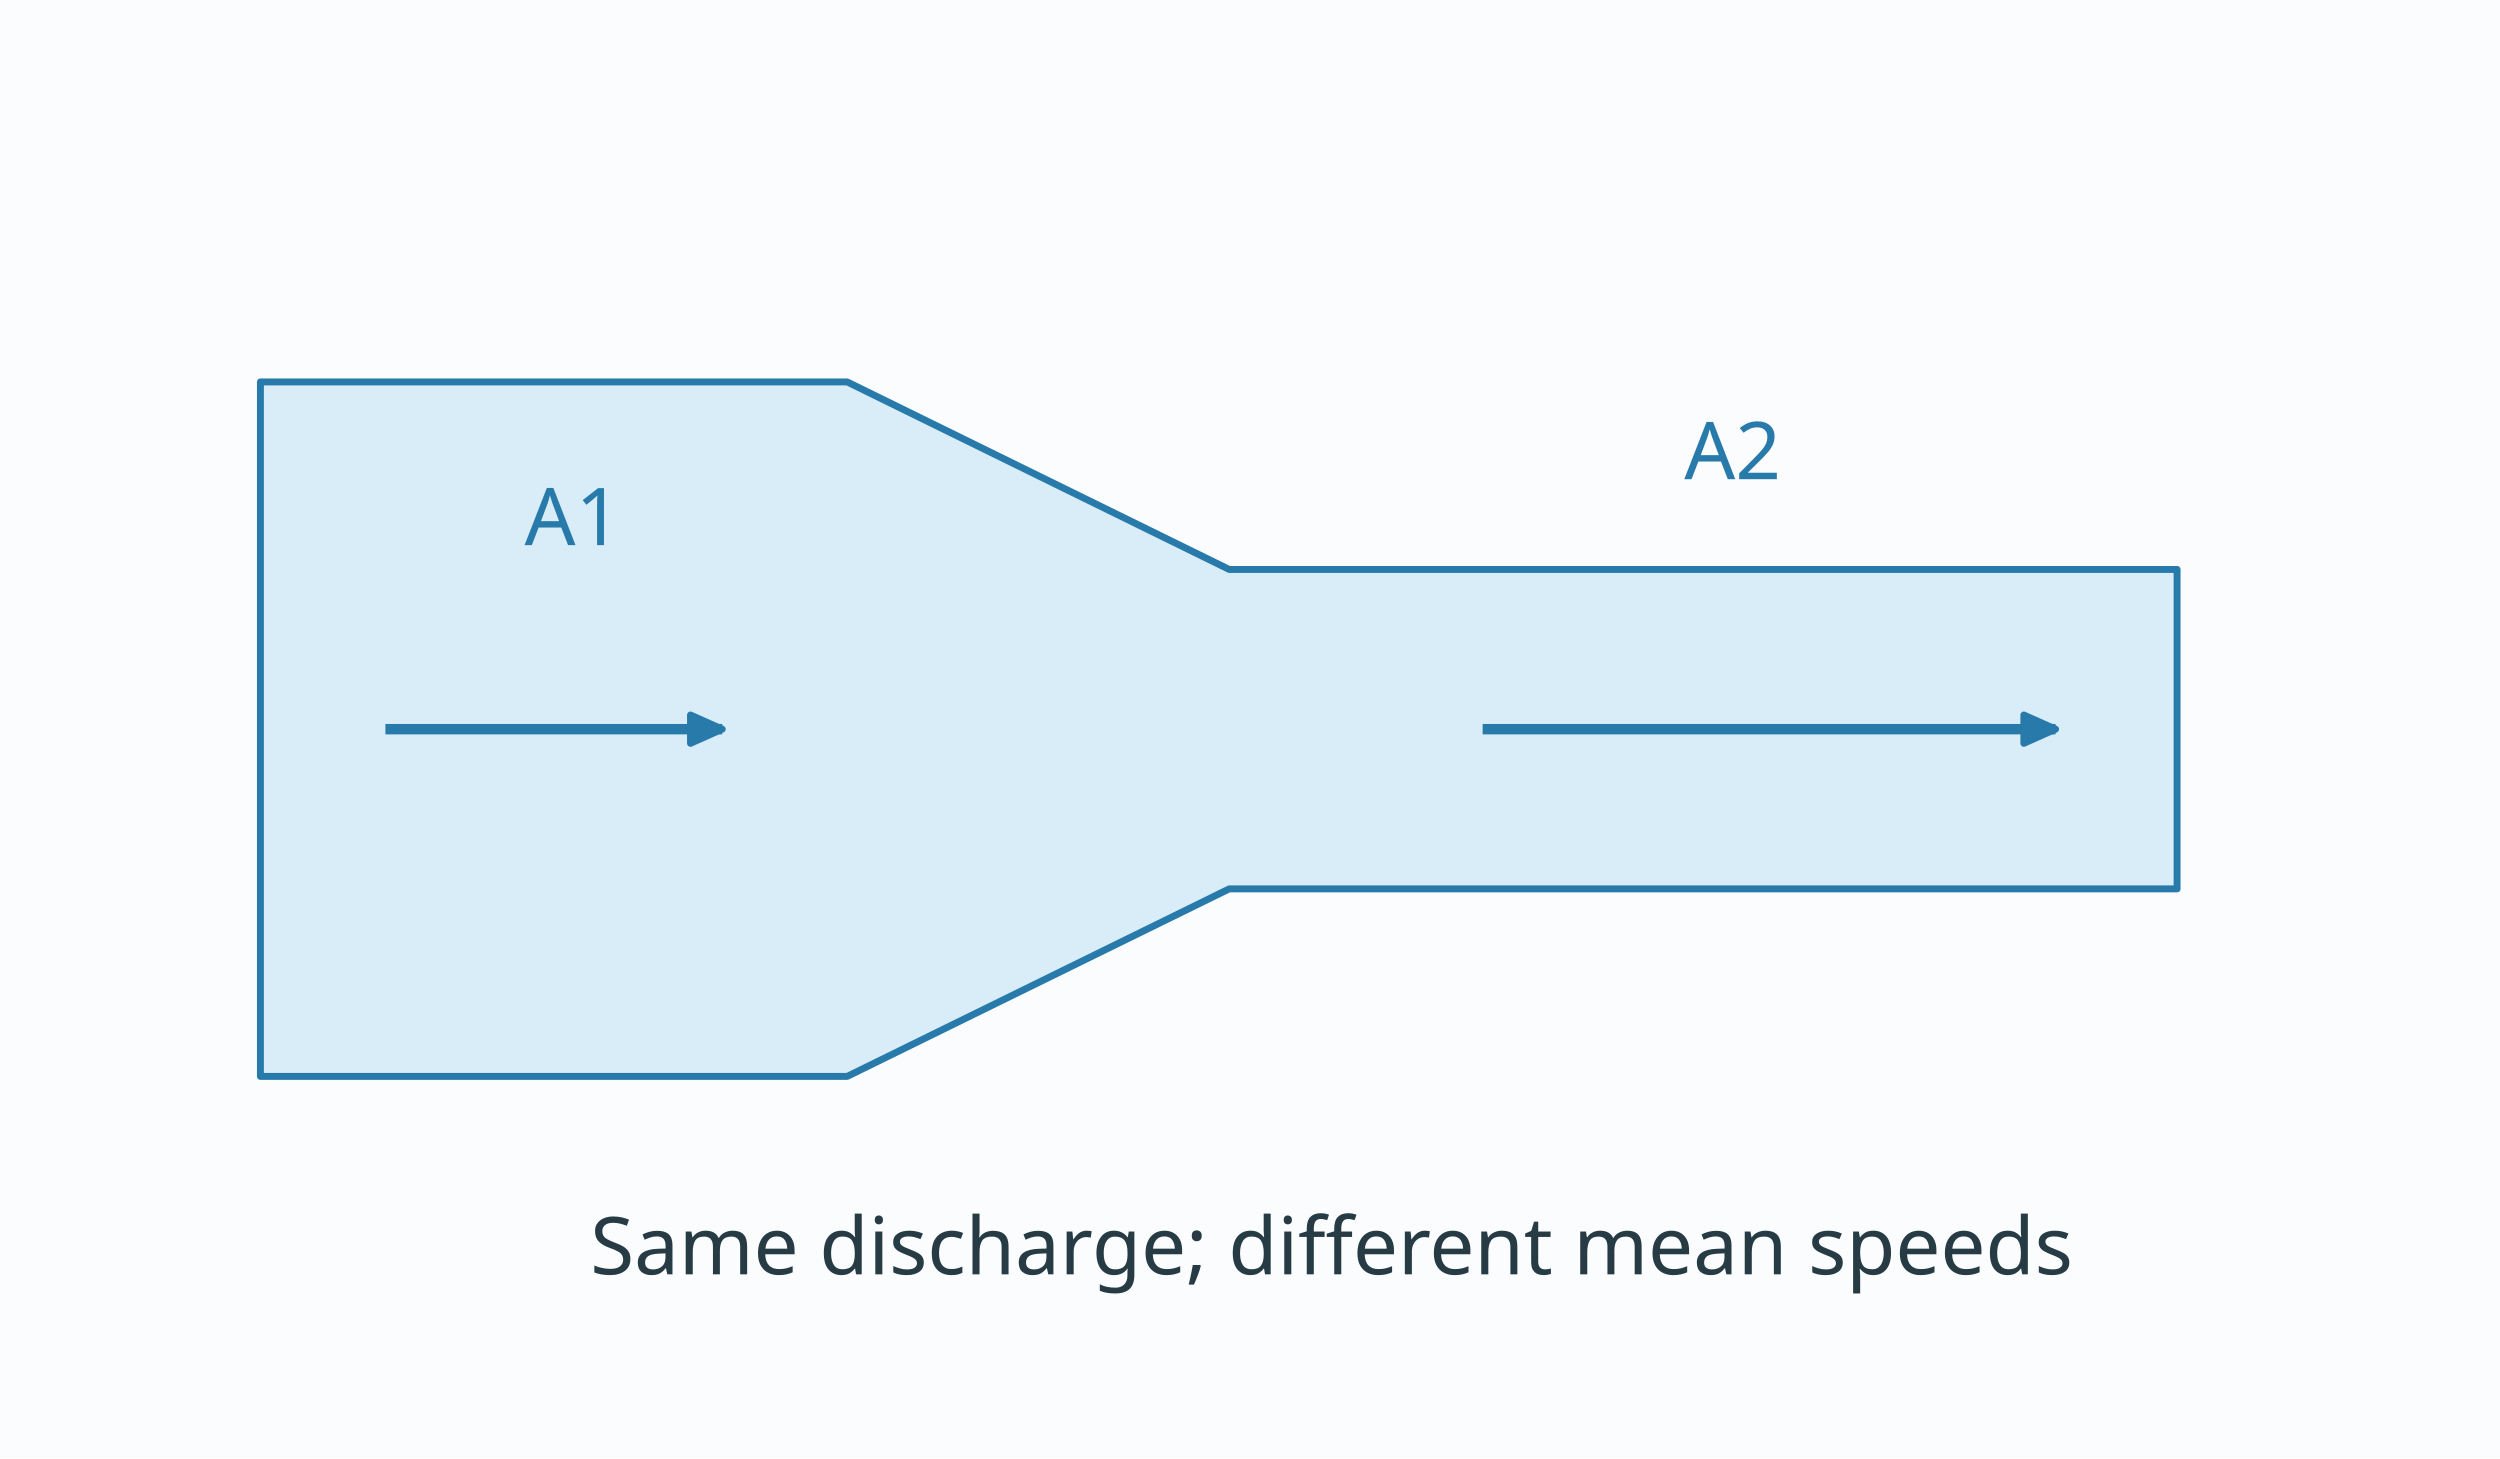
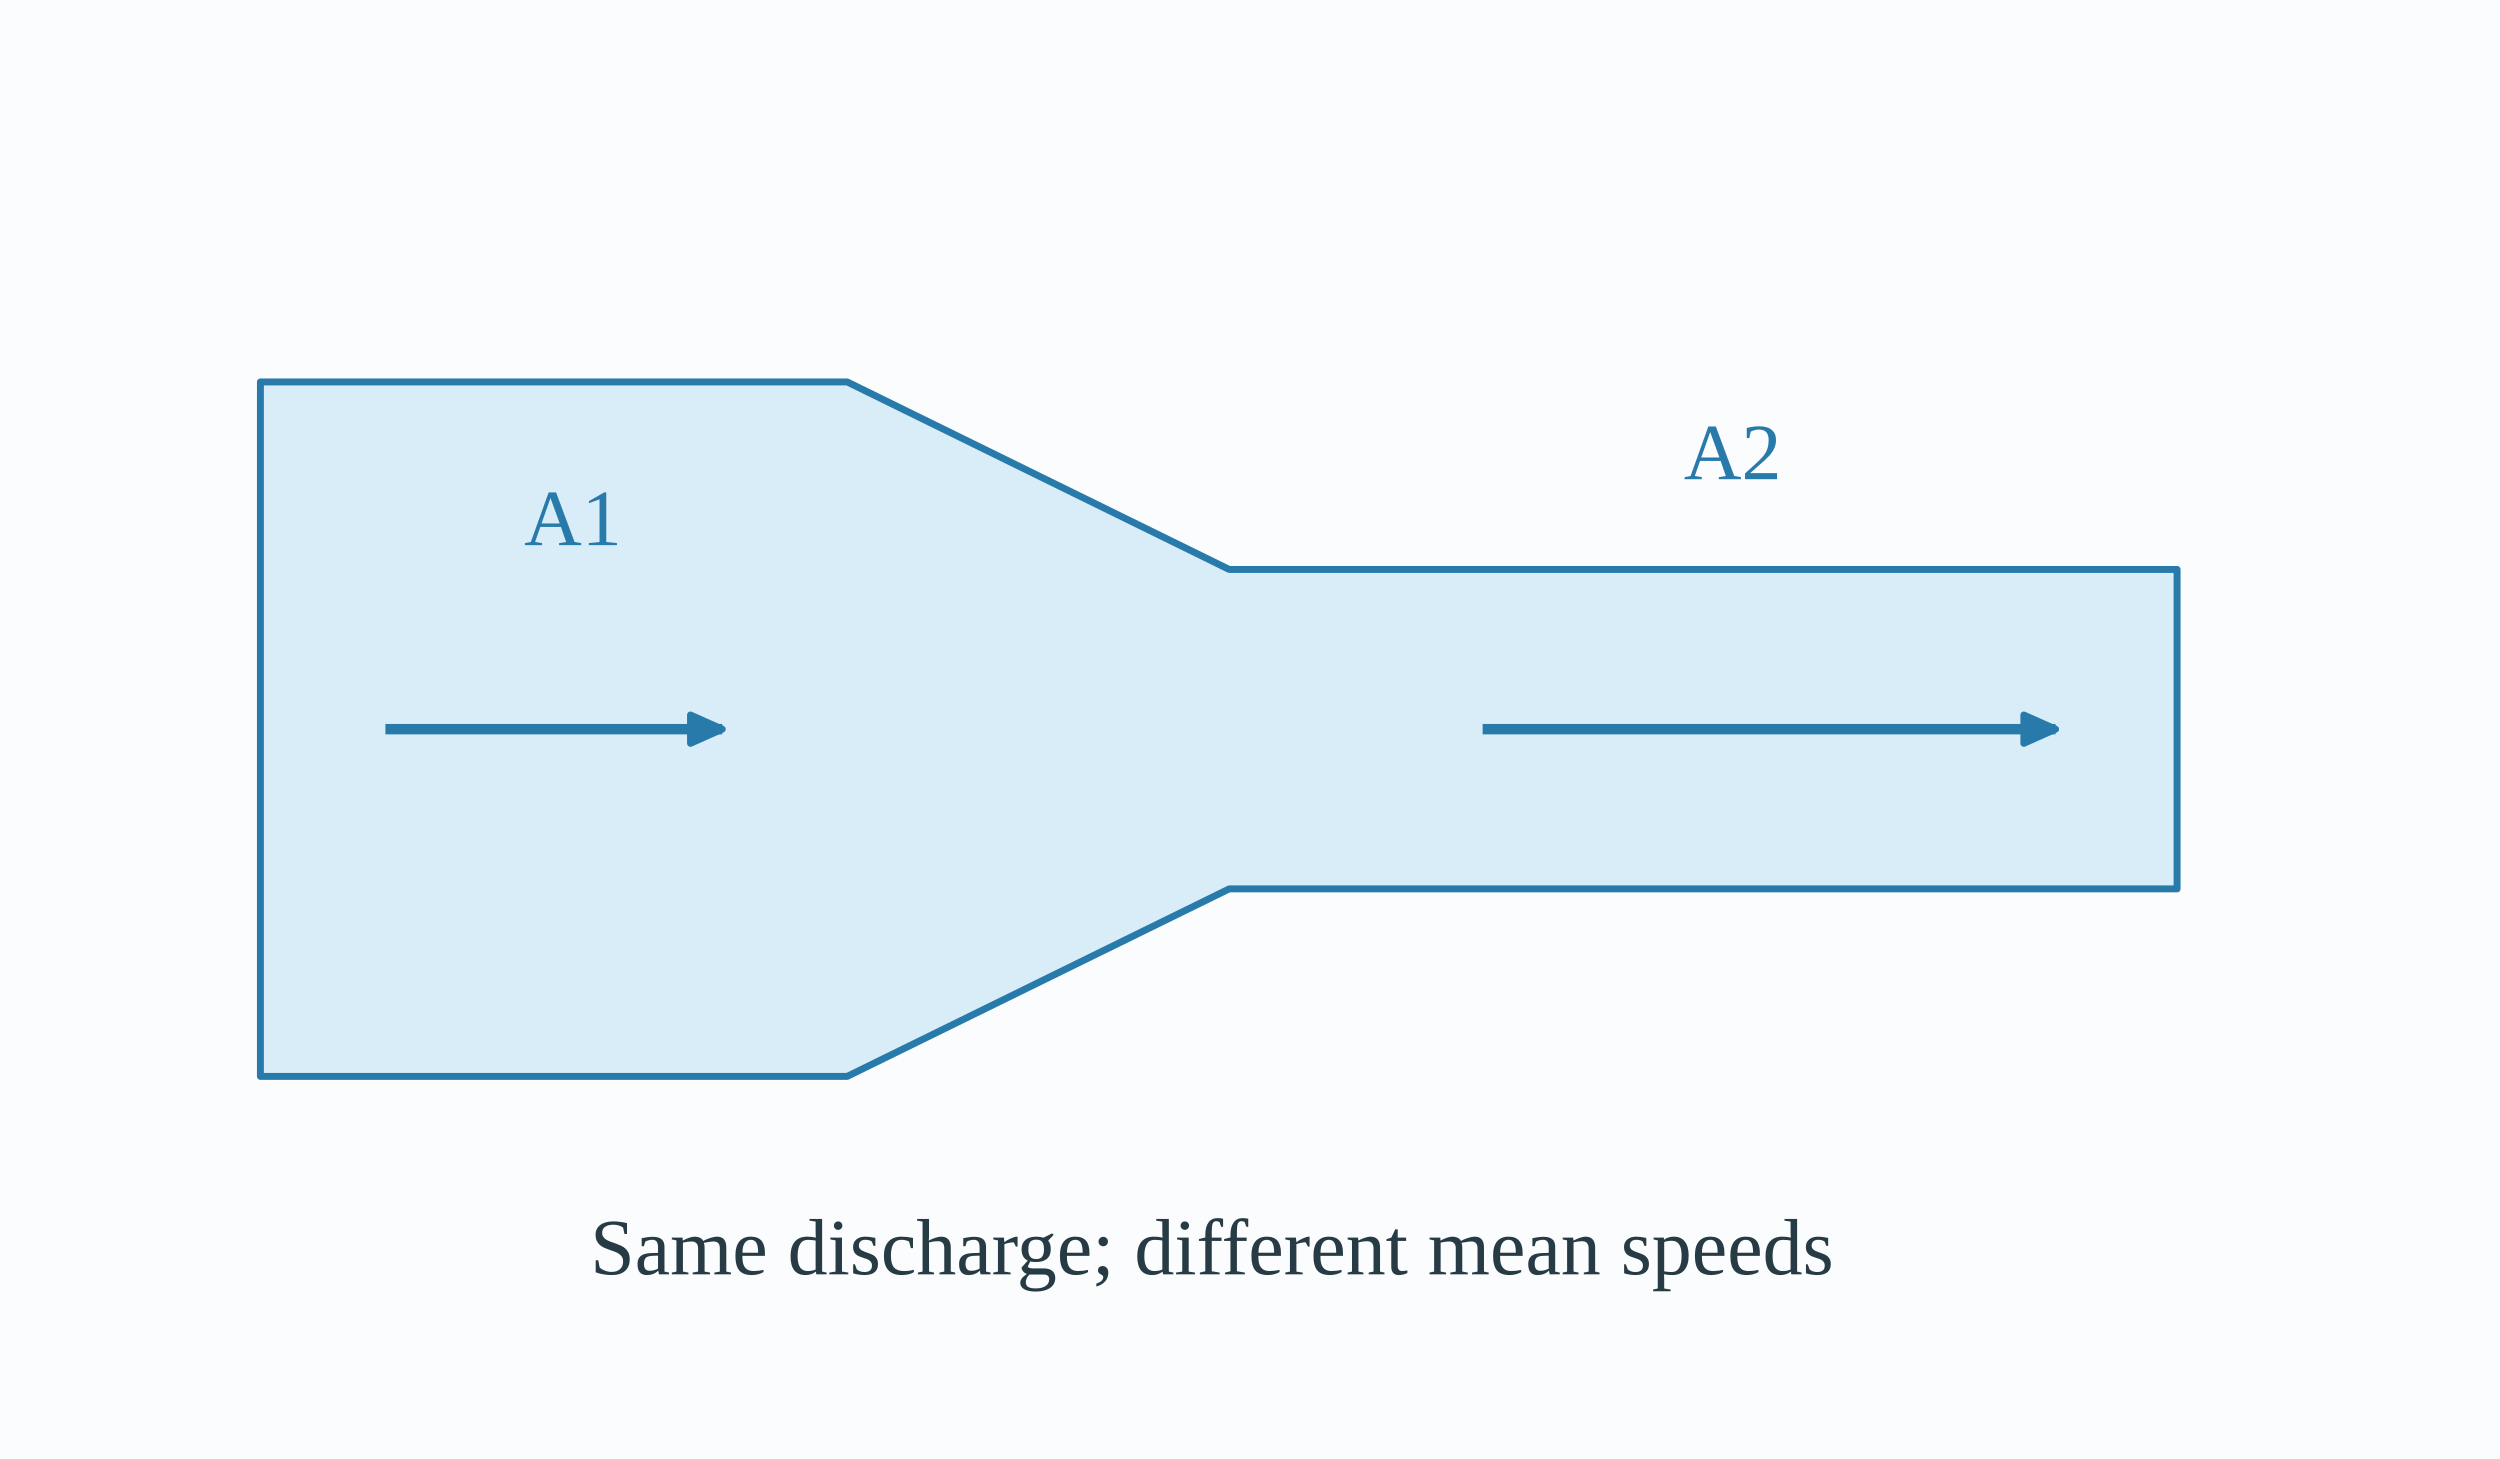
<svg xmlns="http://www.w3.org/2000/svg" viewBox="0 0 720 420" width="720" height="420" role="img" aria-labelledby="title desc">
  <rect width="720" height="420" fill="#fbfcfd" />
-   <g font-family="Verdana, sans-serif" letter-spacing="0">
+   <g font-family="'Times New Roman', Times, serif" letter-spacing="0">
    <polygon points="75,110 244,110 354,164 627,164 627,256 354,256 244,310 75,310" fill="#d8edf7" stroke="#287aab" stroke-width="2" stroke-linejoin="round" />
    <line x1="111" y1="210" x2="208" y2="210" stroke="#287aab" stroke-width="3" />
    <polygon points="208,210 198.869,214.078 198.869,205.922" fill="#287aab" stroke="#287aab" stroke-width="2" stroke-linejoin="round" />
    <line x1="427" y1="210" x2="592" y2="210" stroke="#287aab" stroke-width="3" />
    <polygon points="592,210 582.869,214.078 582.869,205.922" fill="#287aab" stroke="#287aab" stroke-width="2" stroke-linejoin="round" />
    <text x="165" y="157" font-size="23" fill="#287aab" text-anchor="middle">A1</text>
    <text x="499" y="138" font-size="23" fill="#287aab" text-anchor="middle">A2</text>
    <text x="170" y="367" font-size="23" fill="#273b45" text-anchor="start">Same discharge; different mean speeds</text>
  </g>
</svg>
